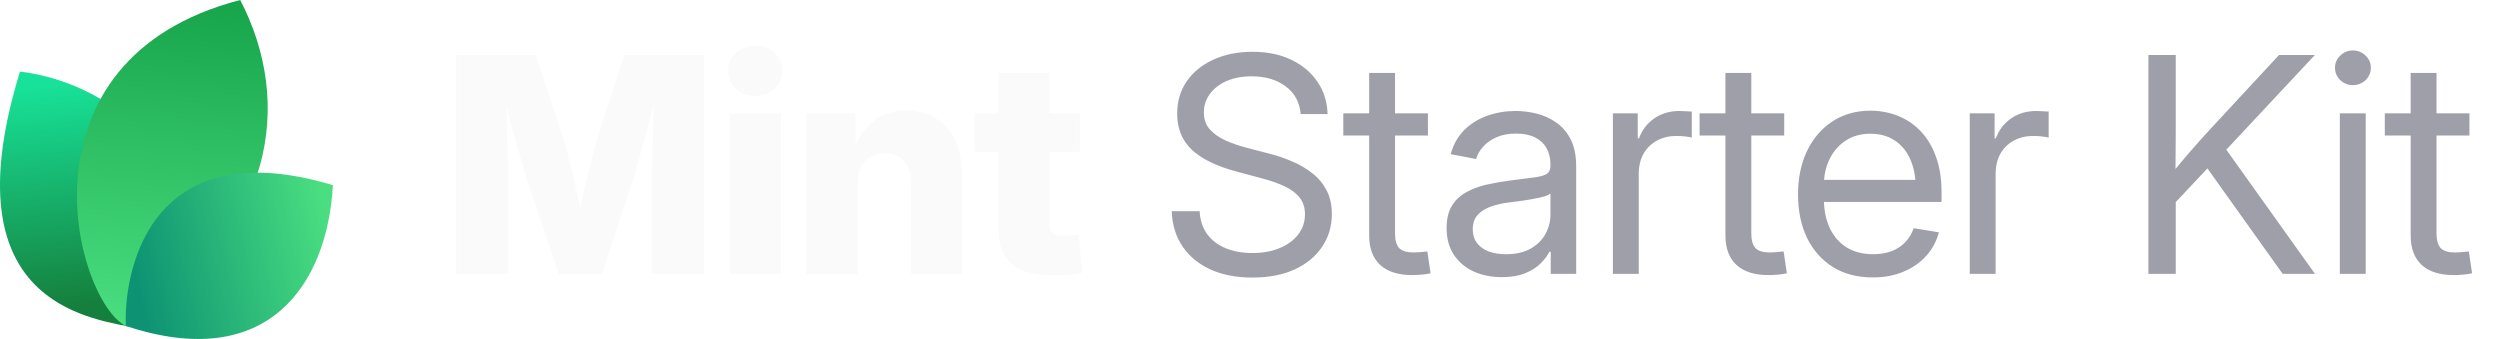
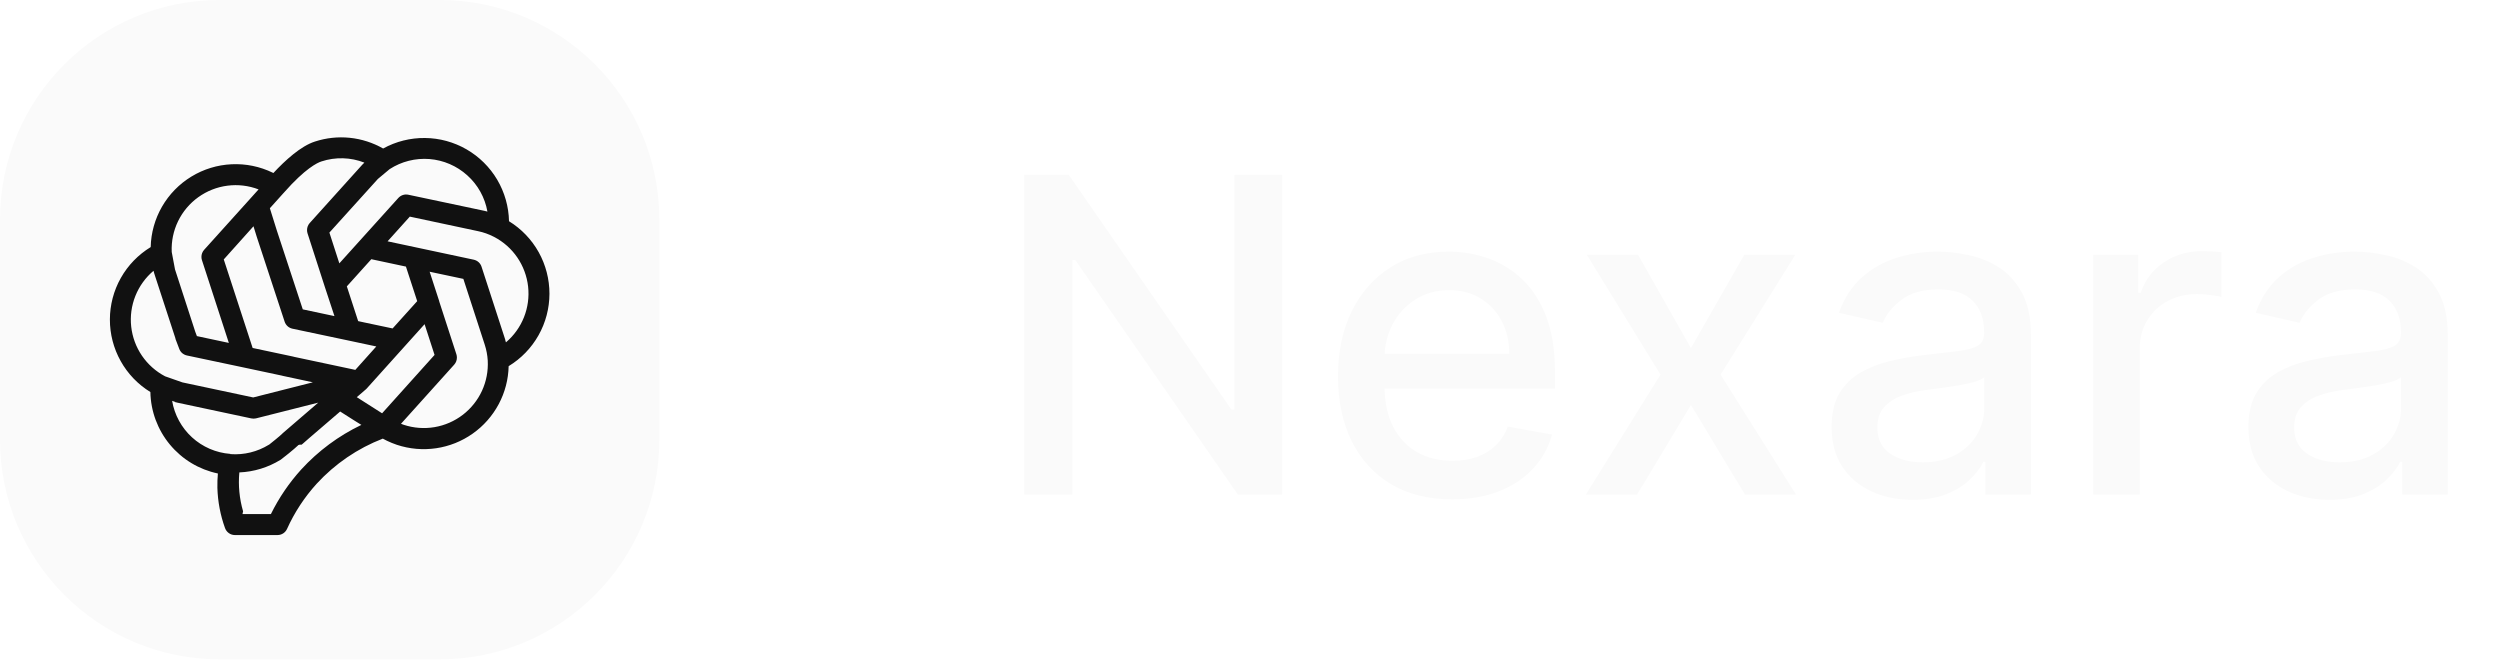
- <svg xmlns="http://www.w3.org/2000/svg" width="177" height="24" viewBox="0 0 177 24" fill="none">
-   <path d="M9.061 23.108C5.268 22.377 -3.391 20.627 1.417 5.064C9.634 6.099 16.973 14.064 9.061 23.108Z" fill="url(#paint0_linear_17557_2145)" />
-   <path d="M8.919 23.094C5.276 21.222 0.784 4.209 17.007 0C20.757 7.193 19.621 16.545 8.919 23.094Z" fill="url(#paint1_linear_17557_2145)" />
-   <path d="M8.914 23.079C8.735 19.882 10.159 9.085 23.57 13.111C23.181 20.123 18.984 26.418 8.914 23.079Z" fill="url(#paint2_linear_17557_2145)" />
-   <path d="M32.301 19.392V3.894H37.938L39.925 9.948C40.036 10.315 40.164 10.787 40.31 11.362C40.462 11.938 40.611 12.552 40.757 13.204C40.91 13.855 41.048 14.483 41.173 15.086C41.305 15.682 41.412 16.192 41.495 16.615H40.695C40.771 16.192 40.871 15.682 40.996 15.086C41.128 14.49 41.267 13.866 41.412 13.214C41.565 12.562 41.714 11.948 41.86 11.373C42.005 10.79 42.133 10.315 42.244 9.948L44.2 3.894H49.848V19.392H46.166V12.704C46.166 12.357 46.173 11.917 46.187 11.383C46.2 10.849 46.214 10.27 46.228 9.646C46.249 9.022 46.266 8.391 46.28 7.753C46.301 7.115 46.311 6.519 46.311 5.964H46.623C46.485 6.561 46.332 7.181 46.166 7.826C45.999 8.471 45.833 9.102 45.666 9.719C45.507 10.336 45.351 10.901 45.198 11.414C45.053 11.928 44.928 12.357 44.824 12.704L42.608 19.392H39.561L37.314 12.704C37.203 12.357 37.072 11.928 36.919 11.414C36.773 10.901 36.614 10.34 36.441 9.729C36.274 9.112 36.104 8.481 35.931 7.836C35.764 7.192 35.608 6.567 35.463 5.964H35.827C35.834 6.512 35.844 7.105 35.858 7.743C35.872 8.374 35.886 9.005 35.9 9.636C35.92 10.26 35.938 10.839 35.952 11.373C35.965 11.907 35.972 12.351 35.972 12.704V19.392H32.301ZM51.668 19.392V8.024H55.288V19.392H51.668ZM53.468 6.786C52.927 6.786 52.473 6.616 52.105 6.276C51.738 5.93 51.554 5.507 51.554 5.007C51.554 4.508 51.738 4.088 52.105 3.749C52.473 3.409 52.927 3.239 53.468 3.239C54.009 3.239 54.463 3.409 54.83 3.749C55.198 4.082 55.382 4.501 55.382 5.007C55.382 5.507 55.198 5.93 54.83 6.276C54.463 6.616 54.009 6.786 53.468 6.786ZM60.708 13.027V19.392H57.088V8.024H60.551L60.593 10.967H60.281C60.593 10.024 61.061 9.268 61.685 8.7C62.309 8.124 63.138 7.836 64.171 7.836C64.975 7.836 65.672 8.017 66.262 8.377C66.851 8.731 67.302 9.234 67.614 9.885C67.933 10.537 68.092 11.307 68.092 12.194V19.392H64.483V12.912C64.483 12.26 64.32 11.754 63.994 11.394C63.675 11.033 63.221 10.853 62.632 10.853C62.25 10.853 61.914 10.936 61.623 11.102C61.332 11.269 61.106 11.515 60.947 11.841C60.787 12.16 60.708 12.555 60.708 13.027ZM76.456 8.024V10.749H69.008V8.024H76.456ZM70.683 5.163H74.292V15.783C74.292 16.102 74.361 16.334 74.5 16.48C74.646 16.625 74.899 16.698 75.259 16.698C75.405 16.698 75.596 16.688 75.831 16.667C76.074 16.646 76.251 16.629 76.362 16.615L76.632 19.309C76.313 19.378 75.963 19.427 75.582 19.455C75.207 19.482 74.836 19.496 74.469 19.496C73.2 19.496 72.25 19.222 71.619 18.674C70.995 18.127 70.683 17.308 70.683 16.22V5.163Z" fill="#FAFAFA" />
-   <path d="M88.667 19.652C87.523 19.652 86.528 19.458 85.682 19.07C84.843 18.681 84.188 18.137 83.716 17.437C83.245 16.736 82.992 15.908 82.957 14.951H84.933C84.968 15.596 85.148 16.14 85.474 16.584C85.8 17.021 86.24 17.354 86.795 17.582C87.35 17.804 87.974 17.915 88.667 17.915C89.388 17.915 90.026 17.801 90.581 17.572C91.143 17.343 91.583 17.024 91.902 16.615C92.228 16.199 92.391 15.717 92.391 15.169C92.391 14.698 92.266 14.306 92.017 13.994C91.767 13.675 91.413 13.408 90.956 13.193C90.498 12.978 89.954 12.787 89.323 12.621L87.502 12.132C86.123 11.765 85.082 11.255 84.382 10.603C83.689 9.944 83.342 9.095 83.342 8.055C83.342 7.174 83.571 6.404 84.028 5.746C84.486 5.087 85.117 4.577 85.921 4.217C86.726 3.849 87.645 3.666 88.678 3.666C89.718 3.666 90.63 3.853 91.413 4.227C92.204 4.602 92.824 5.122 93.275 5.787C93.726 6.446 93.965 7.209 93.993 8.076H92.089C92.013 7.23 91.656 6.574 91.018 6.11C90.387 5.638 89.586 5.403 88.615 5.403C87.95 5.403 87.36 5.513 86.847 5.735C86.341 5.957 85.946 6.262 85.661 6.651C85.377 7.032 85.235 7.469 85.235 7.961C85.235 8.447 85.377 8.849 85.661 9.168C85.946 9.48 86.317 9.74 86.774 9.948C87.232 10.149 87.724 10.319 88.251 10.457L89.884 10.884C90.439 11.023 90.977 11.206 91.496 11.435C92.023 11.657 92.495 11.934 92.911 12.267C93.334 12.593 93.67 12.995 93.92 13.474C94.17 13.945 94.294 14.504 94.294 15.149C94.294 16.015 94.066 16.788 93.608 17.468C93.157 18.148 92.512 18.681 91.673 19.07C90.834 19.458 89.832 19.652 88.667 19.652ZM101.097 8.024V9.594H95.106V8.024H101.097ZM96.937 5.163H98.767V16.521C98.767 17 98.865 17.347 99.059 17.562C99.26 17.77 99.6 17.874 100.078 17.874C100.21 17.874 100.366 17.867 100.546 17.853C100.733 17.832 100.903 17.815 101.056 17.801L101.285 19.351C101.097 19.392 100.886 19.423 100.65 19.444C100.414 19.465 100.189 19.475 99.974 19.475C98.996 19.475 98.244 19.236 97.717 18.758C97.197 18.272 96.937 17.579 96.937 16.677V5.163ZM106.33 19.621C105.595 19.621 104.932 19.489 104.343 19.226C103.754 18.955 103.285 18.564 102.939 18.05C102.592 17.53 102.419 16.896 102.419 16.147C102.419 15.495 102.547 14.965 102.804 14.556C103.06 14.146 103.403 13.828 103.833 13.599C104.263 13.363 104.742 13.186 105.269 13.068C105.796 12.95 106.333 12.857 106.881 12.787C107.574 12.69 108.132 12.617 108.555 12.569C108.978 12.52 109.287 12.441 109.481 12.33C109.675 12.212 109.772 12.014 109.772 11.737V11.654C109.772 11.203 109.679 10.815 109.492 10.489C109.311 10.163 109.041 9.91 108.68 9.729C108.32 9.549 107.872 9.459 107.338 9.459C106.805 9.459 106.34 9.546 105.945 9.719C105.556 9.892 105.241 10.118 104.998 10.395C104.755 10.665 104.593 10.953 104.509 11.258L102.71 10.915C102.897 10.222 103.22 9.65 103.677 9.199C104.135 8.748 104.679 8.412 105.31 8.19C105.941 7.968 106.607 7.857 107.307 7.857C107.8 7.857 108.295 7.92 108.795 8.044C109.301 8.169 109.765 8.381 110.188 8.679C110.611 8.97 110.951 9.369 111.208 9.875C111.464 10.374 111.593 11.005 111.593 11.768V19.392H109.793V17.822H109.7C109.568 18.085 109.363 18.359 109.086 18.643C108.809 18.921 108.444 19.153 107.994 19.34C107.543 19.527 106.988 19.621 106.33 19.621ZM106.621 17.998C107.321 17.998 107.904 17.867 108.368 17.603C108.84 17.333 109.19 16.986 109.419 16.563C109.654 16.133 109.772 15.682 109.772 15.211V13.692C109.703 13.769 109.554 13.841 109.325 13.911C109.096 13.973 108.829 14.032 108.524 14.088C108.226 14.143 107.921 14.192 107.609 14.233C107.304 14.275 107.033 14.309 106.798 14.337C106.354 14.393 105.938 14.49 105.549 14.628C105.168 14.76 104.86 14.954 104.624 15.211C104.388 15.467 104.27 15.811 104.27 16.241C104.27 16.615 104.367 16.934 104.561 17.198C104.762 17.461 105.04 17.662 105.393 17.801C105.747 17.933 106.156 17.998 106.621 17.998ZM114.193 19.392V8.024H115.951V9.792H116.045C116.253 9.209 116.61 8.741 117.116 8.388C117.622 8.034 118.219 7.857 118.905 7.857C119.058 7.857 119.217 7.864 119.384 7.878C119.55 7.885 119.682 7.892 119.779 7.899V9.74C119.716 9.719 119.578 9.695 119.363 9.667C119.155 9.639 118.922 9.625 118.666 9.625C118.174 9.625 117.726 9.733 117.324 9.948C116.922 10.163 116.603 10.471 116.367 10.874C116.138 11.276 116.024 11.758 116.024 12.319V19.392H114.193ZM126.322 8.024V9.594H120.33V8.024H126.322ZM122.161 5.163H123.992V16.521C123.992 17 124.089 17.347 124.283 17.562C124.484 17.77 124.824 17.874 125.302 17.874C125.434 17.874 125.59 17.867 125.77 17.853C125.958 17.832 126.127 17.815 126.28 17.801L126.509 19.351C126.322 19.392 126.11 19.423 125.874 19.444C125.639 19.465 125.413 19.475 125.198 19.475C124.221 19.475 123.468 19.236 122.941 18.758C122.421 18.272 122.161 17.579 122.161 16.677V5.163ZM132.604 19.642C131.502 19.642 130.555 19.396 129.765 18.903C128.974 18.404 128.364 17.714 127.934 16.834C127.511 15.946 127.3 14.927 127.3 13.775C127.3 12.611 127.511 11.584 127.934 10.697C128.364 9.802 128.964 9.102 129.734 8.596C130.51 8.089 131.408 7.836 132.428 7.836C133.1 7.836 133.738 7.954 134.341 8.19C134.952 8.426 135.489 8.783 135.954 9.261C136.425 9.74 136.793 10.343 137.056 11.071C137.327 11.792 137.462 12.645 137.462 13.63V14.296H128.433V12.735H136.463L135.631 13.297C135.631 12.541 135.506 11.876 135.257 11.3C135.007 10.725 134.643 10.277 134.165 9.958C133.686 9.632 133.107 9.469 132.428 9.469C131.748 9.469 131.162 9.632 130.67 9.958C130.177 10.284 129.796 10.725 129.526 11.279C129.262 11.827 129.13 12.441 129.13 13.12V14.046C129.13 14.864 129.273 15.572 129.557 16.168C129.841 16.757 130.243 17.211 130.763 17.53C131.283 17.842 131.901 17.998 132.615 17.998C133.093 17.998 133.523 17.929 133.905 17.79C134.293 17.645 134.619 17.433 134.882 17.156C135.153 16.879 135.354 16.546 135.486 16.157L137.275 16.449C137.108 17.08 136.81 17.634 136.38 18.113C135.95 18.591 135.413 18.966 134.768 19.236C134.123 19.507 133.402 19.642 132.604 19.642ZM139.459 19.392V8.024H141.217V9.792H141.311C141.519 9.209 141.876 8.741 142.382 8.388C142.888 8.034 143.485 7.857 144.171 7.857C144.324 7.857 144.483 7.864 144.649 7.878C144.816 7.885 144.948 7.892 145.045 7.899V9.74C144.982 9.719 144.844 9.695 144.629 9.667C144.421 9.639 144.188 9.625 143.932 9.625C143.439 9.625 142.992 9.733 142.59 9.948C142.188 10.163 141.869 10.471 141.633 10.874C141.404 11.276 141.29 11.758 141.29 12.319V19.392H139.459ZM153.429 14.961V12.715C153.783 12.257 154.136 11.82 154.49 11.404C154.844 10.981 155.204 10.565 155.572 10.156C155.939 9.74 156.314 9.327 156.695 8.918L161.355 3.894H163.893L157.277 10.967H157.184L153.429 14.961ZM152.108 19.392V3.894H154.043V9.241L154.022 12.559L154.043 13.505V19.392H152.108ZM161.615 19.392L155.967 11.477L157.173 9.969L163.903 19.392H161.615ZM165.661 19.392V8.024H167.492V19.392H165.661ZM166.587 6.027C166.24 6.027 165.942 5.909 165.692 5.673C165.443 5.43 165.318 5.139 165.318 4.799C165.318 4.459 165.443 4.172 165.692 3.936C165.942 3.693 166.24 3.572 166.587 3.572C166.934 3.572 167.232 3.693 167.482 3.936C167.731 4.172 167.856 4.459 167.856 4.799C167.856 5.139 167.731 5.43 167.482 5.673C167.232 5.909 166.934 6.027 166.587 6.027ZM174.836 8.024V9.594H168.844V8.024H174.836ZM170.675 5.163H172.506V16.521C172.506 17 172.603 17.347 172.797 17.562C172.998 17.77 173.338 17.874 173.816 17.874C173.948 17.874 174.104 17.867 174.284 17.853C174.472 17.832 174.641 17.815 174.794 17.801L175.023 19.351C174.836 19.392 174.624 19.423 174.388 19.444C174.153 19.465 173.927 19.475 173.712 19.475C172.735 19.475 171.982 19.236 171.455 18.758C170.935 18.272 170.675 17.579 170.675 16.677V5.163Z" fill="#9F9FA9" />
-   <defs>
-     <linearGradient id="paint0_linear_17557_2145" x1="3.776" y1="5.916" x2="5.232" y2="21.559" gradientUnits="userSpaceOnUse">
-       <stop stop-color="#18E299" />
-       <stop offset="1" stop-color="#15803D" />
-     </linearGradient>
-     <linearGradient id="paint1_linear_17557_2145" x1="12.171" y1="-0.718" x2="10.19" y2="22.983" gradientUnits="userSpaceOnUse">
-       <stop stop-color="#16A34A" />
-       <stop offset="1" stop-color="#4ADE80" />
-     </linearGradient>
-     <linearGradient id="paint2_linear_17557_2145" x1="23.133" y1="15.353" x2="9.338" y2="18.52" gradientUnits="userSpaceOnUse">
-       <stop stop-color="#4ADE80" />
-       <stop offset="1" stop-color="#0D9373" />
-     </linearGradient>
-   </defs>
+ <svg xmlns="http://www.w3.org/2000/svg" width="91" height="24" viewBox="0 0 91 24" fill="none">
+   <rect width="24" height="24" rx="8" fill="#FAFAFA" />
+   <path d="M10.102 19.476H8.549C8.47 19.476 8.393 19.451 8.329 19.405C8.265 19.359 8.216 19.294 8.19 19.22C8.021 18.752 7.928 18.259 7.913 17.761C7.91 17.586 7.915 17.41 7.931 17.235C7.246 17.092 6.63 16.721 6.184 16.182C5.738 15.644 5.487 14.97 5.474 14.27C5.022 13.993 4.65 13.605 4.392 13.142C4.134 12.68 3.999 12.159 4 11.629C4.001 11.1 4.138 10.579 4.398 10.118C4.658 9.656 5.033 9.27 5.485 8.994C5.497 8.476 5.639 7.97 5.898 7.521C6.157 7.073 6.525 6.696 6.967 6.427C7.41 6.157 7.913 6.003 8.43 5.979C8.948 5.954 9.463 6.06 9.929 6.287L9.951 6.298C10.385 5.832 10.951 5.316 11.464 5.152C11.872 5.019 12.304 4.972 12.732 5.016C13.159 5.06 13.573 5.193 13.946 5.406C14.412 5.149 14.936 5.017 15.469 5.023C16.001 5.028 16.522 5.171 16.983 5.437C17.444 5.704 17.828 6.084 18.099 6.542C18.369 7.001 18.517 7.521 18.528 8.053C18.979 8.33 19.351 8.719 19.609 9.181C19.866 9.644 20.001 10.165 20 10.694C19.999 11.223 19.862 11.744 19.602 12.205C19.342 12.666 18.968 13.053 18.515 13.328C18.504 13.812 18.38 14.286 18.152 14.713C17.924 15.139 17.6 15.507 17.204 15.785C16.809 16.064 16.353 16.246 15.875 16.316C15.396 16.387 14.908 16.344 14.449 16.192C14.325 16.15 14.204 16.101 14.087 16.045C14.033 16.018 13.982 15.992 13.934 15.966C13.016 16.321 12.193 16.883 11.527 17.608C11.083 18.097 10.718 18.653 10.447 19.255C10.416 19.321 10.368 19.377 10.307 19.416C10.246 19.455 10.175 19.476 10.102 19.476ZM8.827 18.712H9.861C10.152 18.122 10.523 17.576 10.965 17.089C11.584 16.413 12.327 15.862 13.154 15.466L12.896 15.306L12.382 14.979C12 15.306 11.57 15.675 11.257 15.945L11.066 16.112L11.034 16.14L11.003 16.166L10.991 16.176L10.981 16.185H10.901L10.888 16.196H10.873H10.867L10.854 16.207C10.852 16.21 10.849 16.212 10.847 16.214C10.73 16.33 10.283 16.691 10.219 16.733L10.206 16.74C9.755 17.017 9.241 17.174 8.712 17.196C8.668 17.672 8.715 18.153 8.848 18.612L8.827 18.712ZM8.391 16.53C8.88 16.566 9.368 16.446 9.786 16.189H9.791C9.874 16.125 10.195 15.866 10.268 15.792L10.286 15.773C10.291 15.773 10.305 15.754 11.584 14.656L9.317 15.229C9.26 15.242 9.2 15.242 9.143 15.229L6.454 14.656C6.441 14.653 6.428 14.65 6.415 14.646L6.374 14.637V14.629L6.265 14.59C6.352 15.102 6.607 15.57 6.99 15.92C7.373 16.27 7.863 16.482 8.38 16.521L8.391 16.53ZM14.596 15.426C14.63 15.44 14.664 15.452 14.699 15.464C15.059 15.582 15.442 15.611 15.816 15.548C16.19 15.485 16.543 15.331 16.844 15.101C17.145 14.87 17.385 14.57 17.544 14.226C17.702 13.881 17.774 13.503 17.754 13.125C17.742 12.925 17.704 12.728 17.642 12.538L16.866 10.151L15.639 9.891L15.988 10.964C15.988 10.967 15.988 10.97 15.988 10.973L16.613 12.897C16.625 12.935 16.631 12.975 16.631 13.015C16.632 13.109 16.598 13.2 16.535 13.271L14.596 15.426ZM12.987 14.457L13.908 15.044L15.818 12.919L15.455 11.8L13.355 14.135L13.337 14.154L13.33 14.16L13.313 14.176L12.987 14.457ZM6.64 13.919L9.217 14.467L11.388 13.916L10.3 13.683L10.254 13.671L8.817 13.365L6.803 12.939C6.74 12.925 6.682 12.896 6.633 12.855C6.584 12.813 6.547 12.759 6.525 12.699L6.386 12.334V12.318L5.636 10.021C5.636 10.016 5.636 10.01 5.631 10.003L5.613 9.948C5.604 9.917 5.596 9.888 5.588 9.857C5.296 10.103 5.07 10.418 4.928 10.772C4.786 11.127 4.734 11.51 4.776 11.89C4.818 12.269 4.952 12.633 5.167 12.948C5.382 13.263 5.672 13.521 6.01 13.698L6.64 13.919ZM10.708 12.99L12.858 13.447L12.933 13.464L13.697 12.611L12.664 12.391L10.648 11.965C10.582 11.951 10.52 11.921 10.47 11.876C10.42 11.831 10.382 11.774 10.361 11.71L9.345 8.618L9.227 8.236L8.145 9.443L9.196 12.666L10.665 12.978C10.679 12.981 10.694 12.985 10.708 12.99ZM7.167 12.234L8.33 12.482L7.351 9.47C7.338 9.432 7.332 9.392 7.332 9.351C7.332 9.257 7.366 9.167 7.428 9.096L9.11 7.23L9.412 6.894C9.051 6.756 8.662 6.709 8.278 6.759C7.895 6.808 7.53 6.953 7.216 7.179C6.902 7.405 6.65 7.705 6.481 8.053C6.313 8.401 6.233 8.786 6.251 9.172L6.37 9.806L7.107 12.074L7.167 12.234ZM18.389 12.367C18.399 12.398 18.407 12.43 18.416 12.462C18.707 12.215 18.932 11.901 19.073 11.546C19.214 11.192 19.265 10.808 19.223 10.429C19.18 10.05 19.045 9.687 18.83 9.372C18.614 9.057 18.325 8.8 17.986 8.624L17.972 8.617C17.791 8.524 17.599 8.455 17.399 8.414L14.917 7.885L14.108 8.784L17.242 9.452C17.308 9.466 17.369 9.497 17.42 9.542C17.47 9.587 17.507 9.644 17.528 9.708L18.394 12.373L18.389 12.367ZM13.297 11.745L14.291 11.955L15.186 10.962L14.776 9.704L13.516 9.435L12.625 10.424L13.037 11.689L13.297 11.745ZM11.021 11.261L12.174 11.506L11.827 10.453L11.194 8.493C11.182 8.455 11.176 8.415 11.176 8.375C11.176 8.281 11.21 8.19 11.272 8.12L13.19 5.992C13.203 5.976 13.218 5.961 13.235 5.948L13.263 5.919C12.763 5.724 12.21 5.708 11.7 5.876C11.547 5.925 11.108 6.135 10.347 6.998C10.339 7.007 10.332 7.015 10.325 7.023L10.313 7.035L9.823 7.58L10.075 8.385L11.021 11.261ZM11.99 8.466L12.352 9.586L14.5 7.205C14.545 7.156 14.602 7.119 14.666 7.098C14.73 7.077 14.798 7.074 14.863 7.088L17.631 7.674L17.742 7.702C17.652 7.191 17.393 6.726 17.007 6.381C16.627 6.038 16.144 5.83 15.633 5.789C15.123 5.749 14.613 5.878 14.183 6.156L13.759 6.51C13.753 6.516 13.747 6.523 13.741 6.529L11.99 8.466Z" fill="#111111" />
+   <path d="M46.67 6.364V18H45.057L39.142 9.466H39.034V18H37.278V6.364H38.903L44.824 14.909H44.932V6.364H46.67ZM52.856 18.176C51.997 18.176 51.256 17.992 50.635 17.625C50.017 17.254 49.54 16.733 49.203 16.062C48.87 15.388 48.703 14.598 48.703 13.693C48.703 12.799 48.87 12.011 49.203 11.329C49.54 10.648 50.01 10.116 50.612 9.733C51.218 9.35 51.927 9.159 52.737 9.159C53.23 9.159 53.707 9.241 54.169 9.403C54.631 9.566 55.046 9.822 55.413 10.171C55.781 10.519 56.071 10.972 56.283 11.528C56.495 12.081 56.601 12.754 56.601 13.546V14.148H49.663V12.875H54.936C54.936 12.428 54.845 12.032 54.663 11.688C54.481 11.339 54.226 11.064 53.896 10.864C53.571 10.663 53.188 10.562 52.749 10.562C52.271 10.562 51.855 10.68 51.499 10.915C51.146 11.146 50.874 11.449 50.68 11.824C50.491 12.195 50.396 12.598 50.396 13.034V14.028C50.396 14.612 50.499 15.108 50.703 15.517C50.911 15.926 51.201 16.239 51.572 16.454C51.944 16.667 52.377 16.773 52.874 16.773C53.196 16.773 53.489 16.727 53.754 16.636C54.019 16.542 54.249 16.401 54.442 16.216C54.635 16.03 54.783 15.801 54.885 15.528L56.493 15.818C56.364 16.292 56.133 16.706 55.8 17.062C55.47 17.415 55.055 17.689 54.555 17.886C54.059 18.079 53.493 18.176 52.856 18.176ZM59.624 9.273L61.55 12.671L63.493 9.273H65.351L62.629 13.636L65.374 18H63.516L61.55 14.739L59.59 18H57.726L60.442 13.636L57.76 9.273H59.624ZM69.619 18.193C69.066 18.193 68.566 18.091 68.119 17.886C67.672 17.678 67.318 17.377 67.057 16.983C66.799 16.589 66.671 16.106 66.671 15.534C66.671 15.042 66.765 14.636 66.954 14.318C67.144 14 67.4 13.748 67.722 13.562C68.044 13.377 68.403 13.237 68.801 13.142C69.199 13.047 69.604 12.975 70.017 12.926C70.54 12.866 70.964 12.816 71.29 12.778C71.615 12.737 71.852 12.671 72 12.579C72.148 12.489 72.222 12.341 72.222 12.136V12.097C72.222 11.6 72.081 11.216 71.801 10.943C71.525 10.671 71.112 10.534 70.562 10.534C69.99 10.534 69.54 10.661 69.21 10.915C68.885 11.165 68.659 11.443 68.534 11.75L66.938 11.386C67.127 10.856 67.403 10.428 67.767 10.102C68.135 9.773 68.557 9.534 69.034 9.386C69.511 9.235 70.013 9.159 70.54 9.159C70.888 9.159 71.258 9.201 71.648 9.284C72.042 9.364 72.409 9.511 72.75 9.727C73.095 9.943 73.377 10.252 73.597 10.653C73.816 11.051 73.926 11.568 73.926 12.204V18H72.267V16.807H72.199C72.089 17.026 71.924 17.242 71.704 17.454C71.485 17.667 71.203 17.843 70.858 17.983C70.513 18.123 70.1 18.193 69.619 18.193ZM69.989 16.829C70.458 16.829 70.86 16.737 71.193 16.551C71.53 16.366 71.786 16.123 71.96 15.824C72.138 15.521 72.227 15.197 72.227 14.852V13.727C72.167 13.788 72.049 13.845 71.875 13.898C71.704 13.947 71.51 13.991 71.29 14.028C71.07 14.062 70.856 14.095 70.648 14.125C70.439 14.152 70.265 14.174 70.125 14.193C69.796 14.235 69.494 14.305 69.222 14.403C68.953 14.502 68.737 14.644 68.574 14.829C68.415 15.011 68.335 15.254 68.335 15.557C68.335 15.977 68.49 16.296 68.801 16.511C69.112 16.724 69.508 16.829 69.989 16.829ZM76.189 18V9.273H77.831V10.659H77.922C78.081 10.189 78.361 9.82 78.763 9.551C79.168 9.278 79.626 9.142 80.138 9.142C80.244 9.142 80.369 9.146 80.513 9.153C80.66 9.161 80.776 9.17 80.859 9.182V10.807C80.791 10.788 80.67 10.767 80.496 10.744C80.322 10.718 80.147 10.704 79.973 10.704C79.572 10.704 79.213 10.79 78.899 10.96C78.588 11.127 78.342 11.36 78.16 11.659C77.979 11.954 77.888 12.292 77.888 12.671V18H76.189ZM84.791 18.193C84.238 18.193 83.738 18.091 83.291 17.886C82.844 17.678 82.49 17.377 82.229 16.983C81.971 16.589 81.842 16.106 81.842 15.534C81.842 15.042 81.937 14.636 82.126 14.318C82.316 14 82.572 13.748 82.894 13.562C83.215 13.377 83.575 13.237 83.973 13.142C84.371 13.047 84.776 12.975 85.189 12.926C85.712 12.866 86.136 12.816 86.462 12.778C86.787 12.737 87.024 12.671 87.172 12.579C87.32 12.489 87.394 12.341 87.394 12.136V12.097C87.394 11.6 87.253 11.216 86.973 10.943C86.697 10.671 86.284 10.534 85.734 10.534C85.162 10.534 84.712 10.661 84.382 10.915C84.056 11.165 83.831 11.443 83.706 11.75L82.109 11.386C82.299 10.856 82.575 10.428 82.939 10.102C83.306 9.773 83.729 9.534 84.206 9.386C84.683 9.235 85.185 9.159 85.712 9.159C86.06 9.159 86.43 9.201 86.82 9.284C87.213 9.364 87.581 9.511 87.922 9.727C88.267 9.943 88.549 10.252 88.769 10.653C88.988 11.051 89.098 11.568 89.098 12.204V18H87.439V16.807H87.371C87.261 17.026 87.096 17.242 86.876 17.454C86.657 17.667 86.374 17.843 86.03 17.983C85.685 18.123 85.272 18.193 84.791 18.193ZM85.16 16.829C85.63 16.829 86.032 16.737 86.365 16.551C86.702 16.366 86.958 16.123 87.132 15.824C87.31 15.521 87.399 15.197 87.399 14.852V13.727C87.338 13.788 87.221 13.845 87.047 13.898C86.876 13.947 86.681 13.991 86.462 14.028C86.242 14.062 86.028 14.095 85.82 14.125C85.611 14.152 85.437 14.174 85.297 14.193C84.967 14.235 84.666 14.305 84.394 14.403C84.124 14.502 83.909 14.644 83.746 14.829C83.587 15.011 83.507 15.254 83.507 15.557C83.507 15.977 83.662 16.296 83.973 16.511C84.284 16.724 84.68 16.829 85.16 16.829Z" fill="#FAFAFA" />
</svg>
